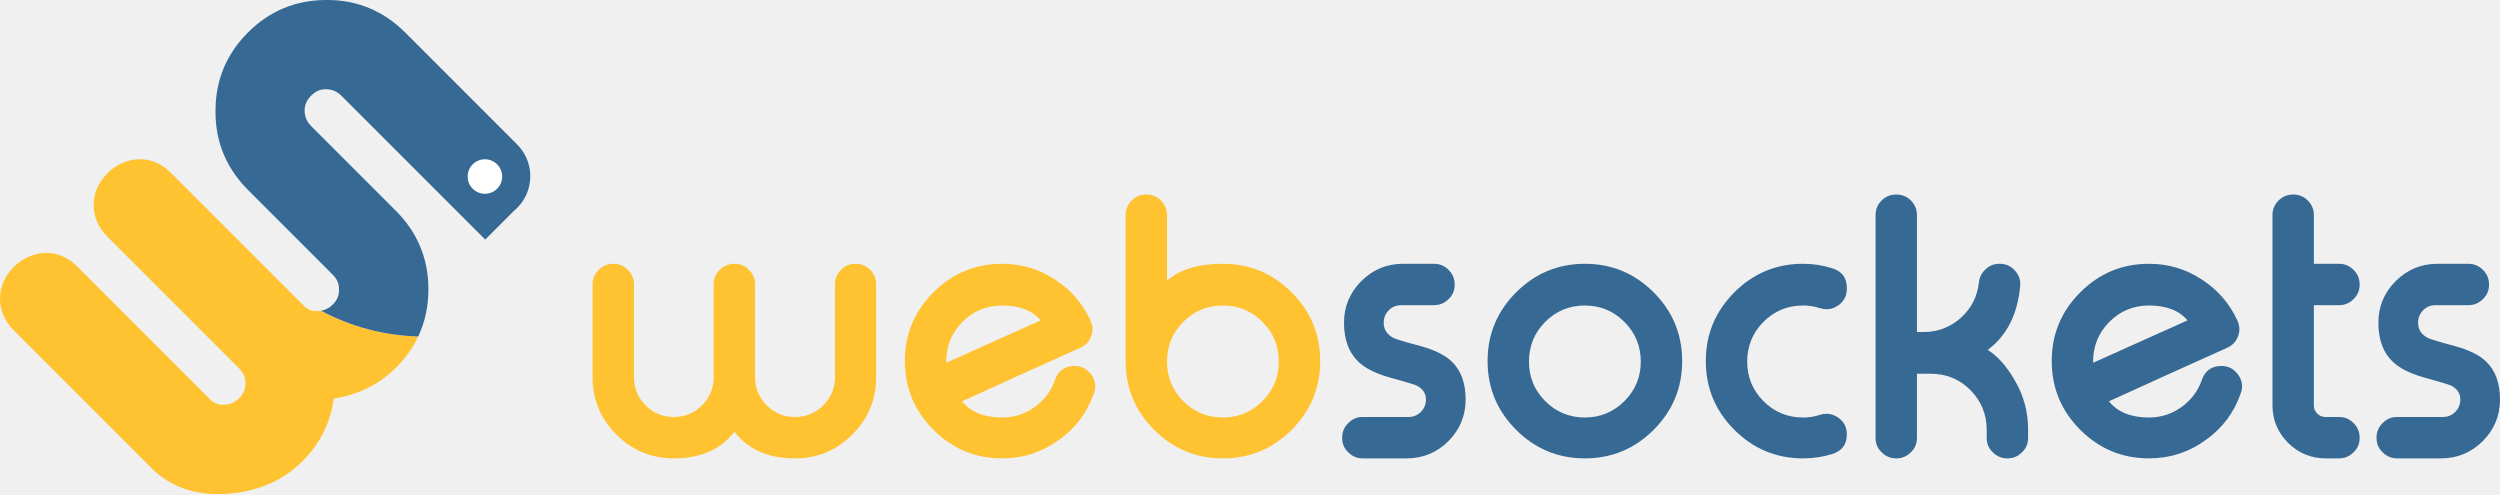
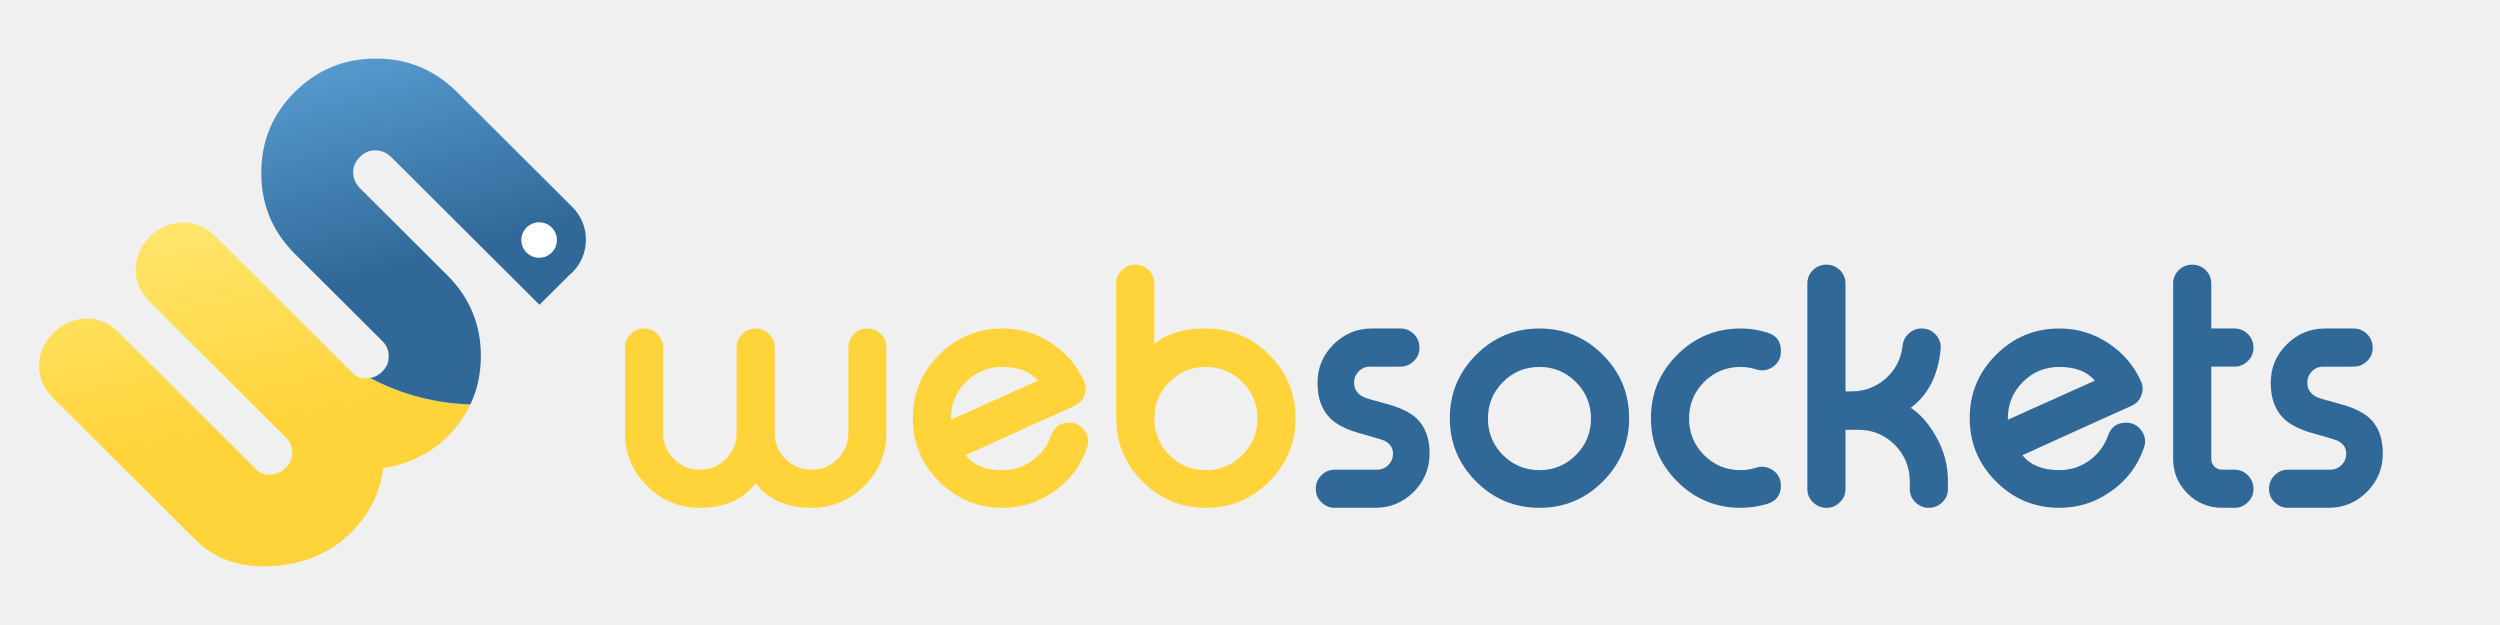
- <svg xmlns="http://www.w3.org/2000/svg" version="1.1" id="Layer_1" x="0px" y="0px" width="1183.991px" height="234.005px" viewBox="0 0 1183.991 234.005" enable-background="new 0 0 1183.991 234.005" xml:space="preserve">
+ <svg xmlns="http://www.w3.org/2000/svg" width="1024" height="256" viewBox="0 0 1024 256">
+   <linearGradient id="w" x1="0" y1="0" x2="0.167" y2="0.667">
+     <stop offset="0%" stop-color="#ffe873" />
+     <stop offset="100%" stop-color="#ffd43b" />
+   </linearGradient>
+   <linearGradient id="s" x1="0" y1="0" x2="0.167" y2="0.667">
+     <stop offset="0%" stop-color="#5a9fd4" />
+     <stop offset="100%" stop-color="#306998" />
+   </linearGradient>
  <g>
-     <g>
-       <g>
-         <path fill="#FFC331" d="M300.236,178.605c0,5.227,1.839,9.678,5.519,13.357c3.679,3.682,8.133,5.52,13.359,5.52     c5.226,0,9.679-1.838,13.358-5.52c3.68-3.68,5.52-8.131,5.52-13.357v-43.916c0-2.666,0.959-4.959,2.879-6.877     c1.921-1.922,4.213-2.883,6.88-2.883h0.161c2.718,0,4.984,0.961,6.798,2.883c1.92,1.918,2.88,4.211,2.88,6.877v43.916     c0,5.227,1.84,9.678,5.521,13.357c3.679,3.682,8.13,5.52,13.357,5.52c5.28,0,9.759-1.838,13.438-5.52     c3.681-3.68,5.521-8.131,5.521-13.357v-43.916c0-2.666,0.958-4.959,2.879-6.877c1.811-1.922,4.078-2.883,6.799-2.883h0.159     c2.667,0,4.96,0.961,6.88,2.883c1.867,1.918,2.8,4.211,2.8,6.877v43.916c0,10.613-3.76,19.676-11.278,27.197     c-7.52,7.518-16.586,11.279-27.197,11.279c-12.693,0-22.237-4.213-28.639-12.639c-6.451,8.426-16.025,12.639-28.716,12.639     c-10.612,0-19.679-3.762-27.197-11.279c-7.52-7.521-11.279-16.584-11.279-27.197v-43.916c0-2.666,0.959-4.959,2.88-6.877     c1.919-1.922,4.186-2.883,6.798-2.883h0.241c2.611,0,4.879,0.961,6.801,2.883c1.918,1.918,2.879,4.211,2.879,6.877V178.605z" />
-         <path fill="#FFC331" d="M516.454,151.809c0.642,1.332,0.961,2.691,0.961,4.078c0,1.121-0.213,2.242-0.64,3.359     c-0.908,2.508-2.613,4.32-5.12,5.441c-7.467,3.359-17.277,7.785-29.438,13.277c-15.092,6.826-23.944,10.854-26.557,12.08     c4.052,5.119,10.371,7.678,18.958,7.678c5.705,0,10.879-1.678,15.518-5.039c4.532-3.307,7.706-7.572,9.52-12.799     c1.548-4.371,4.641-6.561,9.28-6.561c3.305,0,5.946,1.391,7.919,4.16c1.226,1.709,1.84,3.494,1.84,5.361     c0,1.119-0.214,2.266-0.64,3.438c-3.146,9.121-8.668,16.479-16.559,22.08c-7.999,5.813-16.959,8.719-26.878,8.719     c-12.692,0-23.545-4.506-32.556-13.518c-9.013-9.014-13.52-19.865-13.52-32.559c0-12.691,4.507-23.543,13.52-32.559     c9.011-9.01,19.863-13.518,32.556-13.518c9.171,0,17.545,2.508,25.117,7.52C507.255,137.357,512.828,143.807,516.454,151.809z      M474.619,144.686c-7.36,0-13.626,2.59-18.799,7.762c-5.119,5.174-7.68,11.441-7.68,18.799v0.559l44.717-20.076     C488.91,147.035,482.831,144.686,474.619,144.686z" />
-         <path fill="#FFC331" d="M543.013,92.133c2.611,0,4.877,0.936,6.799,2.801c1.92,1.918,2.881,4.213,2.881,6.879v31.117     c6.024-5.332,14.851-8,26.476-8c12.692,0,23.545,4.508,32.557,13.518c9.013,9.016,13.52,19.867,13.52,32.559     c0,12.693-4.507,23.545-13.52,32.559c-9.012,9.012-19.864,13.518-32.557,13.518s-23.517-4.479-32.476-13.439     c-9.014-8.904-13.547-19.705-13.6-32.396v-69.434c0-2.666,0.96-4.961,2.88-6.879c1.92-1.865,4.186-2.801,6.799-2.801H543.013z      M579.168,144.686c-7.358,0-13.626,2.59-18.799,7.762c-5.118,5.174-7.677,11.441-7.677,18.799c0,7.307,2.559,13.545,7.677,18.717     c5.173,5.174,11.44,7.76,18.799,7.76c7.307,0,13.545-2.586,18.719-7.76c5.171-5.172,7.759-11.41,7.759-18.717     c0-7.357-2.588-13.625-7.759-18.799C592.713,147.275,586.475,144.686,579.168,144.686z" />
-         <g>
-           <g>
-             <path fill="#366994" d="M663.64,144.529c-2.348,0-4.318,0.799-5.92,2.398c-1.6,1.654-2.398,3.627-2.398,5.918       c0,3.201,1.545,5.602,4.639,7.201c1.066,0.586,5.52,1.92,13.359,4c6.346,1.814,11.064,4.188,14.158,7.117       c4.426,4.215,6.639,10.215,6.639,18c0,7.68-2.719,14.266-8.158,19.758c-5.494,5.441-12.08,8.16-19.758,8.16h-20.879       c-2.613,0-4.878-0.961-6.798-2.881c-1.921-1.813-2.881-4.08-2.881-6.799v-0.162c0-2.664,0.96-4.957,2.881-6.877       c1.92-1.92,4.185-2.881,6.798-2.881h21.68c2.344,0,4.318-0.799,5.916-2.398c1.602-1.602,2.4-3.572,2.4-5.92       c0-2.932-1.52-5.146-4.559-6.639c-0.799-0.373-5.279-1.705-13.438-4c-6.348-1.865-11.068-4.322-14.16-7.361       c-4.426-4.318-6.639-10.424-6.639-18.318c0-7.678,2.721-14.236,8.161-19.676c5.49-5.492,12.078-8.24,19.758-8.24h14.717       c2.666,0,4.961,0.961,6.881,2.883c1.92,1.918,2.879,4.211,2.879,6.877v0.16c0,2.719-0.959,4.988-2.879,6.801       c-1.92,1.918-4.215,2.879-6.881,2.879H663.64z" />
-           </g>
-         </g>
-         <g>
-           <g>
-             <path fill="#366994" d="M750.593,124.93c12.689,0,23.543,4.508,32.557,13.518c9.012,9.016,13.518,19.867,13.518,32.559       c0,12.693-4.506,23.545-13.518,32.559c-9.014,9.012-19.867,13.518-32.557,13.518c-12.693,0-23.545-4.506-32.557-13.518       c-9.014-9.014-13.52-19.865-13.52-32.559c0-12.691,4.506-23.543,13.52-32.559C727.048,129.438,737.899,124.93,750.593,124.93z        M750.593,144.686c-7.361,0-13.627,2.59-18.799,7.762c-5.121,5.174-7.68,11.441-7.68,18.799c0,7.307,2.559,13.545,7.68,18.717       c5.172,5.174,11.438,7.76,18.799,7.76c7.305,0,13.545-2.586,18.719-7.76c5.172-5.172,7.758-11.41,7.758-18.717       c0-7.357-2.586-13.625-7.758-18.799C764.138,147.275,757.897,144.686,750.593,144.686z" />
-           </g>
-         </g>
-         <g>
-           <g>
-             <path fill="#366994" d="M867.86,127.09c4.533,1.439,6.801,4.533,6.801,9.279v0.402c0,3.25-1.309,5.836-3.92,7.758       c-1.813,1.279-3.682,1.92-5.6,1.92c-1.014,0-2.053-0.162-3.119-0.482c-2.613-0.852-5.307-1.281-8.08-1.281       c-7.359,0-13.627,2.59-18.799,7.762c-5.119,5.174-7.68,11.441-7.68,18.799c0,7.307,2.561,13.545,7.68,18.717       c5.172,5.174,11.439,7.76,18.799,7.76c2.773,0,5.467-0.426,8.08-1.281c1.012-0.318,2.025-0.479,3.039-0.479       c1.971,0,3.867,0.641,5.68,1.922c2.611,1.918,3.92,4.531,3.92,7.838c0,4.693-2.268,7.787-6.801,9.279       c-4.479,1.387-9.117,2.08-13.918,2.08c-12.691,0-23.545-4.506-32.557-13.518c-9.014-9.014-13.52-19.865-13.52-32.559       c0-12.691,4.506-23.543,13.52-32.559c9.012-9.01,19.865-13.518,32.557-13.518C858.743,124.93,863.382,125.652,867.86,127.09z" />
-           </g>
-         </g>
-         <g>
-           <g>
-             <path fill="#366994" d="M898.179,92.133c2.609,0,4.877,0.936,6.799,2.801c1.92,1.918,2.879,4.213,2.879,6.879v55.436h3.039       c6.826,0,12.771-2.268,17.84-6.803c4.959-4.531,7.783-10.129,8.479-16.795c0.32-2.508,1.387-4.563,3.201-6.16       c1.811-1.705,3.971-2.561,6.479-2.561h0.238c2.828,0,5.201,1.068,7.119,3.199c1.707,1.867,2.561,4.027,2.561,6.48       c0,0.32-0.027,0.668-0.078,1.039c-1.281,13.387-6.4,23.412-15.359,30.076c4.689,2.881,9.012,7.762,12.959,14.641       c4.105,7.094,6.16,14.746,6.16,22.955v4.082c0,2.719-0.961,4.986-2.881,6.799c-1.922,1.92-4.188,2.881-6.801,2.881h-0.24       c-2.613,0-4.879-0.961-6.799-2.881c-1.92-1.813-2.879-4.08-2.879-6.799v-4.082c-0.055-7.248-2.641-13.463-7.76-18.637       c-5.174-5.121-11.414-7.678-18.719-7.678h-6.559v30.396c0,2.719-0.959,4.986-2.879,6.799c-1.922,1.92-4.189,2.881-6.799,2.881       h-0.242c-2.613,0-4.879-0.961-6.799-2.881c-1.92-1.813-2.879-4.08-2.879-6.799v-105.59c0-2.666,0.959-4.961,2.879-6.879       c1.92-1.865,4.186-2.801,6.799-2.801H898.179z" />
-           </g>
-         </g>
-         <g>
-           <g>
-             <path fill="#366994" d="M1059.603,151.809c0.641,1.332,0.961,2.691,0.961,4.078c0,1.121-0.215,2.242-0.641,3.359       c-0.908,2.508-2.613,4.32-5.119,5.441c-7.467,3.359-17.279,7.785-29.438,13.277c-15.092,6.826-23.945,10.854-26.559,12.08       c4.051,5.119,10.371,7.678,18.959,7.678c5.705,0,10.879-1.678,15.52-5.039c4.531-3.307,7.705-7.572,9.518-12.799       c1.547-4.371,4.641-6.561,9.279-6.561c3.307,0,5.945,1.391,7.92,4.16c1.227,1.709,1.838,3.494,1.838,5.361       c0,1.119-0.213,2.266-0.639,3.438c-3.146,9.121-8.666,16.479-16.559,22.08c-7.998,5.813-16.959,8.719-26.877,8.719       c-12.691,0-23.545-4.506-32.557-13.518c-9.012-9.014-13.52-19.865-13.52-32.559c0-12.691,4.508-23.543,13.52-32.559       c9.012-9.01,19.865-13.518,32.557-13.518c9.17,0,17.545,2.508,25.117,7.52C1050.403,137.357,1055.976,143.807,1059.603,151.809       z M1017.767,144.686c-7.359,0-13.625,2.59-18.799,7.762c-5.119,5.174-7.678,11.441-7.678,18.799v0.559l44.713-20.076       C1032.058,147.035,1025.978,144.686,1017.767,144.686z" />
-           </g>
-         </g>
-         <g>
-           <g>
-             <path fill="#366994" d="M1086.159,92.133c2.611,0,4.879,0.936,6.799,2.801c1.92,1.918,2.879,4.213,2.879,6.879v23.117h12       c2.613,0,4.879,0.961,6.801,2.883c1.92,1.918,2.877,4.211,2.877,6.877v0.16c0,2.719-0.957,4.988-2.877,6.801       c-1.922,1.918-4.188,2.879-6.801,2.879h-12v47.434c0,1.547,0.533,2.855,1.602,3.92c1.064,1.068,2.398,1.6,3.998,1.6h6.4       c2.613,0,4.879,0.961,6.801,2.881c1.92,1.92,2.877,4.213,2.877,6.877v0.162c0,2.719-0.957,4.986-2.877,6.799       c-1.922,1.92-4.188,2.881-6.801,2.881h-6.4c-6.932,0-12.877-2.453-17.838-7.359c-4.908-4.959-7.357-10.881-7.357-17.76v-90.15       c0-2.666,0.959-4.961,2.879-6.879c1.92-1.865,4.186-2.801,6.799-2.801H1086.159z" />
-           </g>
-         </g>
-         <g>
-           <g>
-             <path fill="#366994" d="M1153.515,144.529c-2.348,0-4.318,0.799-5.92,2.398c-1.6,1.654-2.4,3.627-2.4,5.918       c0,3.201,1.547,5.602,4.639,7.201c1.066,0.586,5.52,1.92,13.361,4c6.344,1.814,11.064,4.188,14.156,7.117       c4.428,4.215,6.641,10.215,6.641,18c0,7.68-2.721,14.266-8.16,19.758c-5.492,5.441-12.078,8.16-19.758,8.16h-20.877       c-2.613,0-4.881-0.961-6.801-2.881c-1.918-1.813-2.879-4.08-2.879-6.799v-0.162c0-2.664,0.961-4.957,2.879-6.877       c1.92-1.92,4.188-2.881,6.801-2.881h21.678c2.346,0,4.32-0.799,5.918-2.398c1.602-1.602,2.4-3.572,2.4-5.92       c0-2.932-1.521-5.146-4.559-6.639c-0.801-0.373-5.281-1.705-13.439-4c-6.348-1.865-11.066-4.322-14.16-7.361       c-4.426-4.318-6.639-10.424-6.639-18.318c0-7.678,2.721-14.236,8.16-19.676c5.492-5.492,12.08-8.24,19.758-8.24h14.719       c2.666,0,4.961,0.961,6.879,2.883c1.92,1.918,2.881,4.211,2.881,6.877v0.16c0,2.719-0.961,4.988-2.881,6.801       c-1.918,1.918-4.213,2.879-6.879,2.879H1153.515z" />
-           </g>
-         </g>
-       </g>
+     <path fill="url(#w)" d="m 151.607,154.816 c -0.437,0.075 -0.887,0.13 -1.356,0.149 -2.458,0.076 -4.254,-0.587 -5.823,-2.151 l -8.892,-8.859 -11.235,-11.198 -36.041,-35.919 c -3.436,-3.422 -7.332,-5.347 -11.59,-5.723 -2.23,-0.198 -4.474,0.031 -6.64,0.676 -3.242,0.945 -6.136,2.665 -8.594,5.116 -3.834,3.819 -5.863,8.415 -5.876,13.288 -0.061,4.953 1.952,9.601 5.808,13.444 l 55.623,55.436 c 1.822,1.842 2.66,3.795 2.634,6.146 l 0.004,0.208 c 0.053,2.432 -0.76,4.346 -2.627,6.206 -1.78,1.776 -3.809,2.652 -6.309,2.756 -2.458,0.076 -4.254,-0.588 -5.825,-2.153 L 48.703,136.262 c -5.214,-5.195 -11.703,-6.987 -18.23,-5.049 -3.246,0.943 -6.136,2.663 -8.595,5.115 -3.834,3.821 -5.865,8.417 -5.876,13.29 -0.056,4.953 1.952,9.603 5.806,13.448 l 58.107,57.906 c 8.32,8.291 19.34,11.938 32.743,10.838 12.58,-1.02 23.023,-5.585 31.034,-13.573 7.513,-7.486 11.964,-16.352 13.287,-26.425 10.472,-1.683 19.295,-6.045 26.275,-13.002 4.014,-4 7.15,-8.397 9.405,-13.162 -14.156,-0.399 -28.236,-4.01 -41.052,-10.831 z" />
+     <path fill="url(#s)" d="m 196.96,146.119 c 0.103,-12.845 -4.43,-23.985 -13.506,-33.135 L 147.573,77.225 c -0.243,-0.241 -0.465,-0.488 -0.687,-0.745 -1.484,-1.74 -2.188,-3.583 -2.21,-5.807 -0.026,-2.47 0.849,-4.508 2.76,-6.408 1.914,-1.909 3.853,-2.738 6.366,-2.684 2.537,0.024 4.627,0.943 6.573,2.882 l 60.592,60.385 12.114,-12.069 c 1.122,-0.908 1.958,-1.769 2.878,-2.934 5.919,-7.515 5.269,-18.273 -1.51,-25.029 L 187.205,37.727 c -9.194,-9.157 -20.367,-13.777 -33.168,-13.727 -12.943,-0.051 -24.142,4.548 -33.287,13.663 -9.029,8.996 -13.64,19.939 -13.701,32.488 l -0.004,0.142 c -0.002,0.168 -0.005,0.337 -0.005,0.507 -0.091,12.233 4.107,22.958 12.482,31.881 0.402,0.43 0.803,0.858 1.223,1.278 l 35.751,35.626 c 1.889,1.882 2.718,3.796 2.694,6.21 l 0.003,0.21 c 0.053,2.432 -0.761,4.346 -2.628,6.208 -1.448,1.439 -3.063,2.278 -4.956,2.603 12.816,6.821 26.897,10.432 41.052,10.834 2.806,-5.925 4.251,-12.418 4.299,-19.435 z" />
+     <path fill="#ffffff" d="m 215.681,93.182 c 2.847,-2.838 7.464,-2.836 10.309,0 2.844,2.835 2.846,7.435 -0.002,10.271 -2.843,2.838 -7.463,2.838 -10.307,0 -2.845,-2.836 -2.848,-7.435 0,-10.271 z" />
+   </g>
+   <g>
+     <g fill="#ffd43b">
+       <path d="m 271.62,177.333 c 0,4.164 1.466,7.712 4.399,10.644 2.932,2.936 6.482,4.401 10.648,4.401 4.165,0 7.714,-1.465 10.646,-4.401 2.933,-2.931 4.401,-6.48 4.401,-10.644 v -35.003 c 0,-2.123 0.765,-3.952 2.295,-5.48 1.53,-1.533 3.358,-2.298 5.483,-2.298 h 0.127 c 2.167,0 3.972,0.766 5.419,2.298 1.53,1.528 2.296,3.358 2.296,5.48 v 35.003 c 0,4.164 1.466,7.712 4.401,10.644 2.931,2.936 6.479,4.401 10.646,4.401 4.208,0 7.778,-1.465 10.71,-4.401 2.933,-2.931 4.401,-6.48 4.401,-10.644 v -35.003 c 0,-2.123 0.764,-3.952 2.295,-5.48 1.443,-1.533 3.25,-2.298 5.419,-2.298 h 0.126 c 2.127,0 3.954,0.766 5.483,2.298 1.488,1.528 2.232,3.358 2.232,5.48 v 35.003 c 0,8.457 -2.998,15.683 -8.989,21.675 -5.993,5.992 -13.22,8.99 -21.677,8.99 -10.117,0 -17.724,-3.356 -22.826,-10.073 -5.142,6.717 -12.772,10.073 -22.887,10.073 -8.458,0 -15.685,-2.998 -21.677,-8.99 C 259,193.016 256,185.791 256,177.333 v -35.003 c 0,-2.123 0.766,-3.952 2.296,-5.48 1.529,-1.533 3.336,-2.298 5.419,-2.298 h 0.192 c 2.082,0 3.888,0.766 5.42,2.298 1.528,1.528 2.294,3.358 2.294,5.48 v 35.003 z" />
+       <path d="m 443.952,155.975 c 0.511,1.062 0.767,2.143 0.767,3.25 0,0.893 -0.17,1.785 -0.51,2.679 -0.724,1.997 -2.083,3.442 -4.08,4.334 -5.951,2.679 -13.771,6.207 -23.462,10.585 -12.029,5.439 -19.085,8.649 -21.167,9.628 3.229,4.079 8.267,6.119 15.111,6.119 4.547,0 8.671,-1.338 12.368,-4.016 3.613,-2.635 6.143,-6.035 7.588,-10.202 1.233,-3.485 3.698,-5.228 7.395,-5.228 2.634,0 4.739,1.107 6.311,3.314 0.977,1.362 1.466,2.786 1.466,4.273 0,0.893 -0.17,1.806 -0.509,2.741 -2.508,7.27 -6.909,13.136 -13.197,17.6 -6.376,4.63 -13.517,6.948 -21.423,6.948 -10.116,0 -18.766,-3.59 -25.948,-10.774 -7.184,-7.184 -10.775,-15.832 -10.775,-25.95 0,-10.116 3.592,-18.764 10.775,-25.95 7.181,-7.181 15.832,-10.774 25.948,-10.774 7.309,0 13.983,1.999 20.019,5.992 5.991,3.915 10.433,9.055 13.323,15.433 z m -33.343,-5.678 c -5.866,0 -10.861,2.063 -14.983,6.186 -4.08,4.125 -6.121,9.119 -6.121,14.983 v 0.447 l 35.64,-16.003 c -3.144,-3.738 -7.99,-5.613 -14.536,-5.613 z" />
+       <path d="m 465.121,108.412 c 2.082,0 3.888,0.745 5.419,2.232 1.53,1.528 2.296,3.358 2.296,5.482 v 24.8 c 4.802,-4.248 11.837,-6.376 21.102,-6.376 10.116,0 18.766,3.592 25.949,10.774 7.182,7.186 10.775,15.834 10.775,25.95 0,10.117 -3.593,18.766 -10.775,25.95 C 512.705,204.41 504.056,208 493.939,208 c -10.117,0 -18.743,-3.57 -25.884,-10.712 -7.185,-7.095 -10.797,-15.703 -10.84,-25.821 v -55.339 c 0,-2.126 0.766,-3.954 2.296,-5.482 1.529,-1.487 3.336,-2.232 5.419,-2.232 h 0.191 z m 28.816,41.885 c -5.865,0 -10.86,2.063 -14.983,6.186 -4.078,4.125 -6.12,9.119 -6.12,14.983 0,5.824 2.041,10.796 6.12,14.919 4.124,4.123 9.117,6.184 14.983,6.184 5.824,0 10.796,-2.061 14.92,-6.184 4.121,-4.123 6.183,-9.095 6.183,-14.919 0,-5.863 -2.062,-10.858 -6.183,-14.983 -4.124,-4.123 -9.095,-6.186 -14.92,-6.186 z" />
    </g>
-     <path fill="#FFC331" d="M152.04,147.17c-0.49,0.084-0.994,0.146-1.52,0.168c-2.756,0.086-4.769-0.66-6.529-2.42l-9.97-9.967   l-12.596-12.598l-40.408-40.41c-3.852-3.85-8.221-6.016-12.994-6.439c-2.5-0.223-5.016,0.035-7.445,0.76   c-3.635,1.063-6.879,2.998-9.635,5.756c-4.299,4.297-6.574,9.467-6.588,14.949c-0.068,5.572,2.188,10.801,6.512,15.125   l62.363,62.367c2.043,2.072,2.982,4.27,2.953,6.914l0.004,0.234c0.059,2.736-0.852,4.889-2.945,6.982   c-1.996,1.998-4.271,2.984-7.074,3.1c-2.756,0.086-4.77-0.662-6.531-2.422l-62.971-62.973c-5.846-5.844-13.121-7.861-20.439-5.68   c-3.639,1.061-6.879,2.996-9.637,5.754c-4.299,4.299-6.576,9.469-6.588,14.951c-0.063,5.572,2.188,10.803,6.51,15.129   l65.148,65.145c9.328,9.328,21.684,13.43,36.711,12.193c14.104-1.148,25.813-6.283,34.795-15.27   c8.423-8.422,13.414-18.396,14.897-29.729c11.741-1.893,21.633-6.801,29.459-14.627c4.5-4.5,8.016-9.447,10.545-14.807   C182.196,158.906,166.409,154.844,152.04,147.17z" />
-     <path fill="#366994" d="M202.889,137.385c0.115-14.451-4.967-26.984-15.143-37.277l-40.229-40.229   c-0.273-0.271-0.521-0.549-0.77-0.838c-1.664-1.957-2.453-4.031-2.478-6.533c-0.029-2.779,0.952-5.072,3.095-7.209   c2.146-2.148,4.32-3.08,7.137-3.02c2.844,0.027,5.188,1.061,7.369,3.242l67.934,67.934l13.582-13.578   c1.258-1.021,2.195-1.99,3.227-3.301c6.636-8.455,5.908-20.557-1.693-28.158l-52.969-52.975C181.643,5.141,169.116-0.057,154.764,0   c-14.511-0.057-27.067,5.117-37.321,15.371C107.32,25.492,102.15,37.803,102.082,51.92l-0.004,0.16   c-0.002,0.189-0.006,0.379-0.006,0.57c-0.102,13.762,4.605,25.828,13.994,35.867c0.451,0.484,0.9,0.965,1.371,1.438l40.083,40.08   c2.118,2.117,3.047,4.271,3.02,6.986l0.003,0.236c0.059,2.736-0.853,4.889-2.946,6.984c-1.623,1.619-3.434,2.563-5.557,2.928   c14.369,7.674,30.156,11.736,46.027,12.188c3.146-6.666,4.766-13.971,4.82-21.865L202.889,137.385z" />
-     <path fill="#FFFFFF" d="M223.878,77.83c3.192-3.193,8.368-3.191,11.558,0c3.189,3.189,3.191,8.365-0.002,11.555   c-3.188,3.193-8.367,3.193-11.556,0C220.688,86.195,220.685,81.02,223.878,77.83z" />
+     <g fill="#306998">
+       <path d="m 561.265,150.174 c -1.871,0 -3.443,0.636 -4.718,1.911 -1.276,1.319 -1.913,2.89 -1.913,4.718 0,2.551 1.232,4.464 3.699,5.737 0.849,0.469 4.399,1.53 10.647,3.188 5.058,1.446 8.818,3.337 11.283,5.674 3.53,3.359 5.292,8.141 5.292,14.347 0,6.119 -2.168,11.368 -6.502,15.746 -4.379,4.336 -9.628,6.503 -15.748,6.503 h -16.64 c -2.084,0 -3.889,-0.764 -5.42,-2.296 -1.53,-1.444 -2.296,-3.25 -2.296,-5.417 v -0.13 c 0,-2.123 0.766,-3.952 2.296,-5.482 1.53,-1.53 3.336,-2.296 5.42,-2.296 h 17.277 c 1.87,0 3.443,-0.636 4.718,-1.911 1.276,-1.276 1.913,-2.847 1.913,-4.718 0,-2.339 -1.211,-4.104 -3.633,-5.291 -0.637,-0.3 -4.209,-1.362 -10.712,-3.188 -5.059,-1.487 -8.821,-3.445 -11.286,-5.867 -3.529,-3.442 -5.291,-8.309 -5.291,-14.6 0,-6.121 2.169,-11.347 6.504,-15.683 4.376,-4.378 9.627,-6.568 15.747,-6.568 h 11.732 c 2.125,0 3.953,0.766 5.483,2.298 1.529,1.528 2.295,3.358 2.295,5.48 v 0.127 c 0,2.169 -0.766,3.976 -2.295,5.42 -1.53,1.528 -3.359,2.296 -5.483,2.296 z" />
+       <path d="m 630.568,134.551 c 10.116,0 18.765,3.592 25.949,10.774 7.182,7.186 10.774,15.834 10.774,25.95 0,10.117 -3.592,18.766 -10.774,25.95 C 649.333,204.409 640.684,208 630.568,208 c -10.116,0 -18.766,-3.59 -25.948,-10.774 -7.184,-7.184 -10.775,-15.832 -10.775,-25.95 0,-10.116 3.592,-18.764 10.775,-25.95 7.182,-7.182 15.832,-10.774 25.948,-10.774 z m 0,15.746 c -5.866,0 -10.861,2.063 -14.983,6.186 -4.082,4.125 -6.122,9.119 -6.122,14.983 0,5.824 2.04,10.796 6.122,14.919 4.123,4.123 9.116,6.184 14.983,6.184 5.823,0 10.795,-2.061 14.919,-6.184 4.123,-4.123 6.184,-9.095 6.184,-14.919 0,-5.863 -2.061,-10.858 -6.184,-14.983 -4.124,-4.123 -9.095,-6.186 -14.919,-6.186 z" />
+       <path d="m 724.034,136.273 c 3.614,1.148 5.42,3.613 5.42,7.395 v 0.321 c 0,2.59 -1.043,4.651 -3.125,6.184 -1.445,1.019 -2.933,1.528 -4.462,1.528 -0.809,0 -1.638,-0.127 -2.487,-0.382 -2.083,-0.679 -4.23,-1.023 -6.439,-1.023 -5.866,0 -10.862,2.063 -14.983,6.186 -4.082,4.125 -6.121,9.119 -6.121,14.983 0,5.824 2.039,10.796 6.121,14.919 4.122,4.123 9.116,6.184 14.983,6.184 2.21,0 4.356,-0.339 6.439,-1.021 0.807,-0.255 1.615,-0.382 2.423,-0.382 1.57,0 3.082,0.512 4.527,1.533 2.082,1.528 3.125,3.613 3.125,6.248 0,3.74 -1.807,6.205 -5.42,7.395 -3.57,1.105 -7.267,1.656 -11.092,1.656 -10.116,0 -18.766,-3.59 -25.95,-10.774 -7.181,-7.184 -10.774,-15.832 -10.774,-25.95 0,-10.116 3.592,-18.764 10.774,-25.95 7.184,-7.181 15.833,-10.774 25.95,-10.774 3.823,0.002 7.522,0.578 11.091,1.724 z" />
+       <path d="m 748.198,108.412 c 2.081,0 3.888,0.745 5.42,2.232 1.529,1.528 2.295,3.358 2.295,5.482 v 44.183 h 2.423 c 5.44,0 10.178,-1.806 14.219,-5.42 3.952,-3.613 6.204,-8.075 6.757,-13.389 0.255,-1.997 1.106,-3.635 2.551,-4.908 1.444,-1.36 3.165,-2.041 5.163,-2.041 h 0.191 c 2.254,0 4.146,0.852 5.675,2.551 1.361,1.487 2.04,3.209 2.04,5.163 0,0.255 -0.022,0.533 -0.063,0.829 -1.021,10.669 -5.101,18.659 -12.241,23.971 3.739,2.298 7.182,6.186 10.33,11.668 3.272,5.653 4.909,11.755 4.909,18.297 v 3.255 c 0,2.167 -0.767,3.972 -2.295,5.417 -1.533,1.533 -3.338,2.296 -5.42,2.296 h -0.192 c -2.083,0 -3.889,-0.764 -5.419,-2.296 -1.53,-1.444 -2.295,-3.25 -2.295,-5.417 v -3.255 c -0.044,-5.776 -2.106,-10.731 -6.185,-14.856 -4.124,-4.079 -9.097,-6.119 -14.919,-6.119 h -5.228 v 24.228 c 0,2.167 -0.766,3.972 -2.295,5.417 -1.532,1.533 -3.339,2.296 -5.42,2.296 h -0.194 c -2.082,0 -3.887,-0.764 -5.418,-2.296 -1.529,-1.444 -2.295,-3.25 -2.295,-5.417 v -84.159 c 0,-2.126 0.766,-3.954 2.295,-5.482 1.53,-1.487 3.336,-2.232 5.418,-2.232 h 0.194 z" />
+       <path d="m 876.858,155.975 c 0.51,1.062 0.765,2.143 0.765,3.25 0,0.893 -0.171,1.785 -0.509,2.679 -0.724,1.997 -2.083,3.442 -4.08,4.334 -5.951,2.679 -13.772,6.207 -23.462,10.585 -12.029,5.439 -19.085,8.649 -21.167,9.628 3.228,4.079 8.266,6.119 15.111,6.119 4.546,0 8.67,-1.338 12.369,-4.016 3.612,-2.635 6.141,-6.035 7.586,-10.202 1.232,-3.485 3.699,-5.228 7.395,-5.228 2.635,0 4.74,1.107 6.313,3.314 0.975,1.362 1.465,2.786 1.465,4.273 0,0.893 -0.17,1.806 -0.51,2.741 -2.508,7.27 -6.907,13.136 -13.197,17.6 -6.376,4.63 -13.516,6.948 -21.422,6.948 -10.116,0 -18.766,-3.59 -25.948,-10.774 -7.184,-7.184 -10.775,-15.832 -10.775,-25.95 0,-10.116 3.592,-18.764 10.775,-25.95 7.181,-7.181 15.832,-10.774 25.948,-10.774 7.309,0 13.984,1.999 20.019,5.992 5.992,3.915 10.433,9.055 13.324,15.433 z m -33.344,-5.678 c -5.865,0 -10.861,2.063 -14.983,6.186 -4.08,4.125 -6.121,9.119 -6.121,14.983 v 0.447 l 35.64,-16.003 c -3.145,-3.738 -7.99,-5.613 -14.536,-5.613 z" />
+       <path d="m 898.024,108.412 c 2.082,0 3.889,0.745 5.42,2.232 1.529,1.528 2.295,3.358 2.295,5.482 v 18.424 h 9.564 c 2.082,0 3.888,0.766 5.42,2.298 1.529,1.528 2.293,3.358 2.293,5.48 v 0.127 c 0,2.169 -0.764,3.976 -2.293,5.42 -1.532,1.528 -3.338,2.296 -5.42,2.296 h -9.564 v 37.804 c 0,1.234 0.423,2.277 1.276,3.125 0.85,0.852 1.913,1.276 3.187,1.276 h 5.101 c 2.082,0 3.888,0.766 5.42,2.296 1.529,1.53 2.293,3.359 2.293,5.482 v 0.13 c 0,2.167 -0.764,3.972 -2.293,5.417 C 919.192,207.236 917.386,208 915.304,208 h -5.101 c -5.526,0 -10.264,-1.954 -14.217,-5.865 -3.912,-3.952 -5.865,-8.671 -5.865,-14.155 v -71.851 c 0,-2.126 0.765,-3.954 2.295,-5.482 1.53,-1.487 3.337,-2.232 5.419,-2.232 h 0.19 z" />
+       <path d="m 951.709,150.174 c -1.871,0 -3.443,0.636 -4.718,1.911 -1.276,1.319 -1.913,2.89 -1.913,4.718 0,2.551 1.232,4.464 3.697,5.737 0.852,0.469 4.401,1.53 10.649,3.188 5.057,1.446 8.818,3.337 11.284,5.674 3.528,3.359 5.292,8.141 5.292,14.347 0,6.119 -2.169,11.368 -6.503,15.746 -4.378,4.336 -9.628,6.503 -15.748,6.503 h -16.64 c -2.083,0 -3.889,-0.764 -5.42,-2.296 -1.53,-1.444 -2.294,-3.25 -2.294,-5.417 v -0.13 c 0,-2.123 0.764,-3.952 2.294,-5.482 1.53,-1.53 3.337,-2.296 5.42,-2.296 h 17.277 c 1.87,0 3.444,-0.636 4.718,-1.911 1.276,-1.276 1.913,-2.847 1.913,-4.718 0,-2.339 -1.211,-4.104 -3.633,-5.291 -0.639,-0.3 -4.209,-1.362 -10.712,-3.188 -5.059,-1.487 -8.821,-3.445 -11.286,-5.867 -3.529,-3.442 -5.291,-8.309 -5.291,-14.6 0,-6.121 2.169,-11.347 6.504,-15.683 4.376,-4.378 9.627,-6.568 15.748,-6.568 h 11.731 c 2.127,0 3.953,0.766 5.482,2.298 1.53,1.528 2.295,3.358 2.295,5.48 v 0.127 c 0,2.169 -0.765,3.976 -2.295,5.42 -1.529,1.528 -3.357,2.296 -5.482,2.296 z" />
+     </g>
  </g>
</svg>
